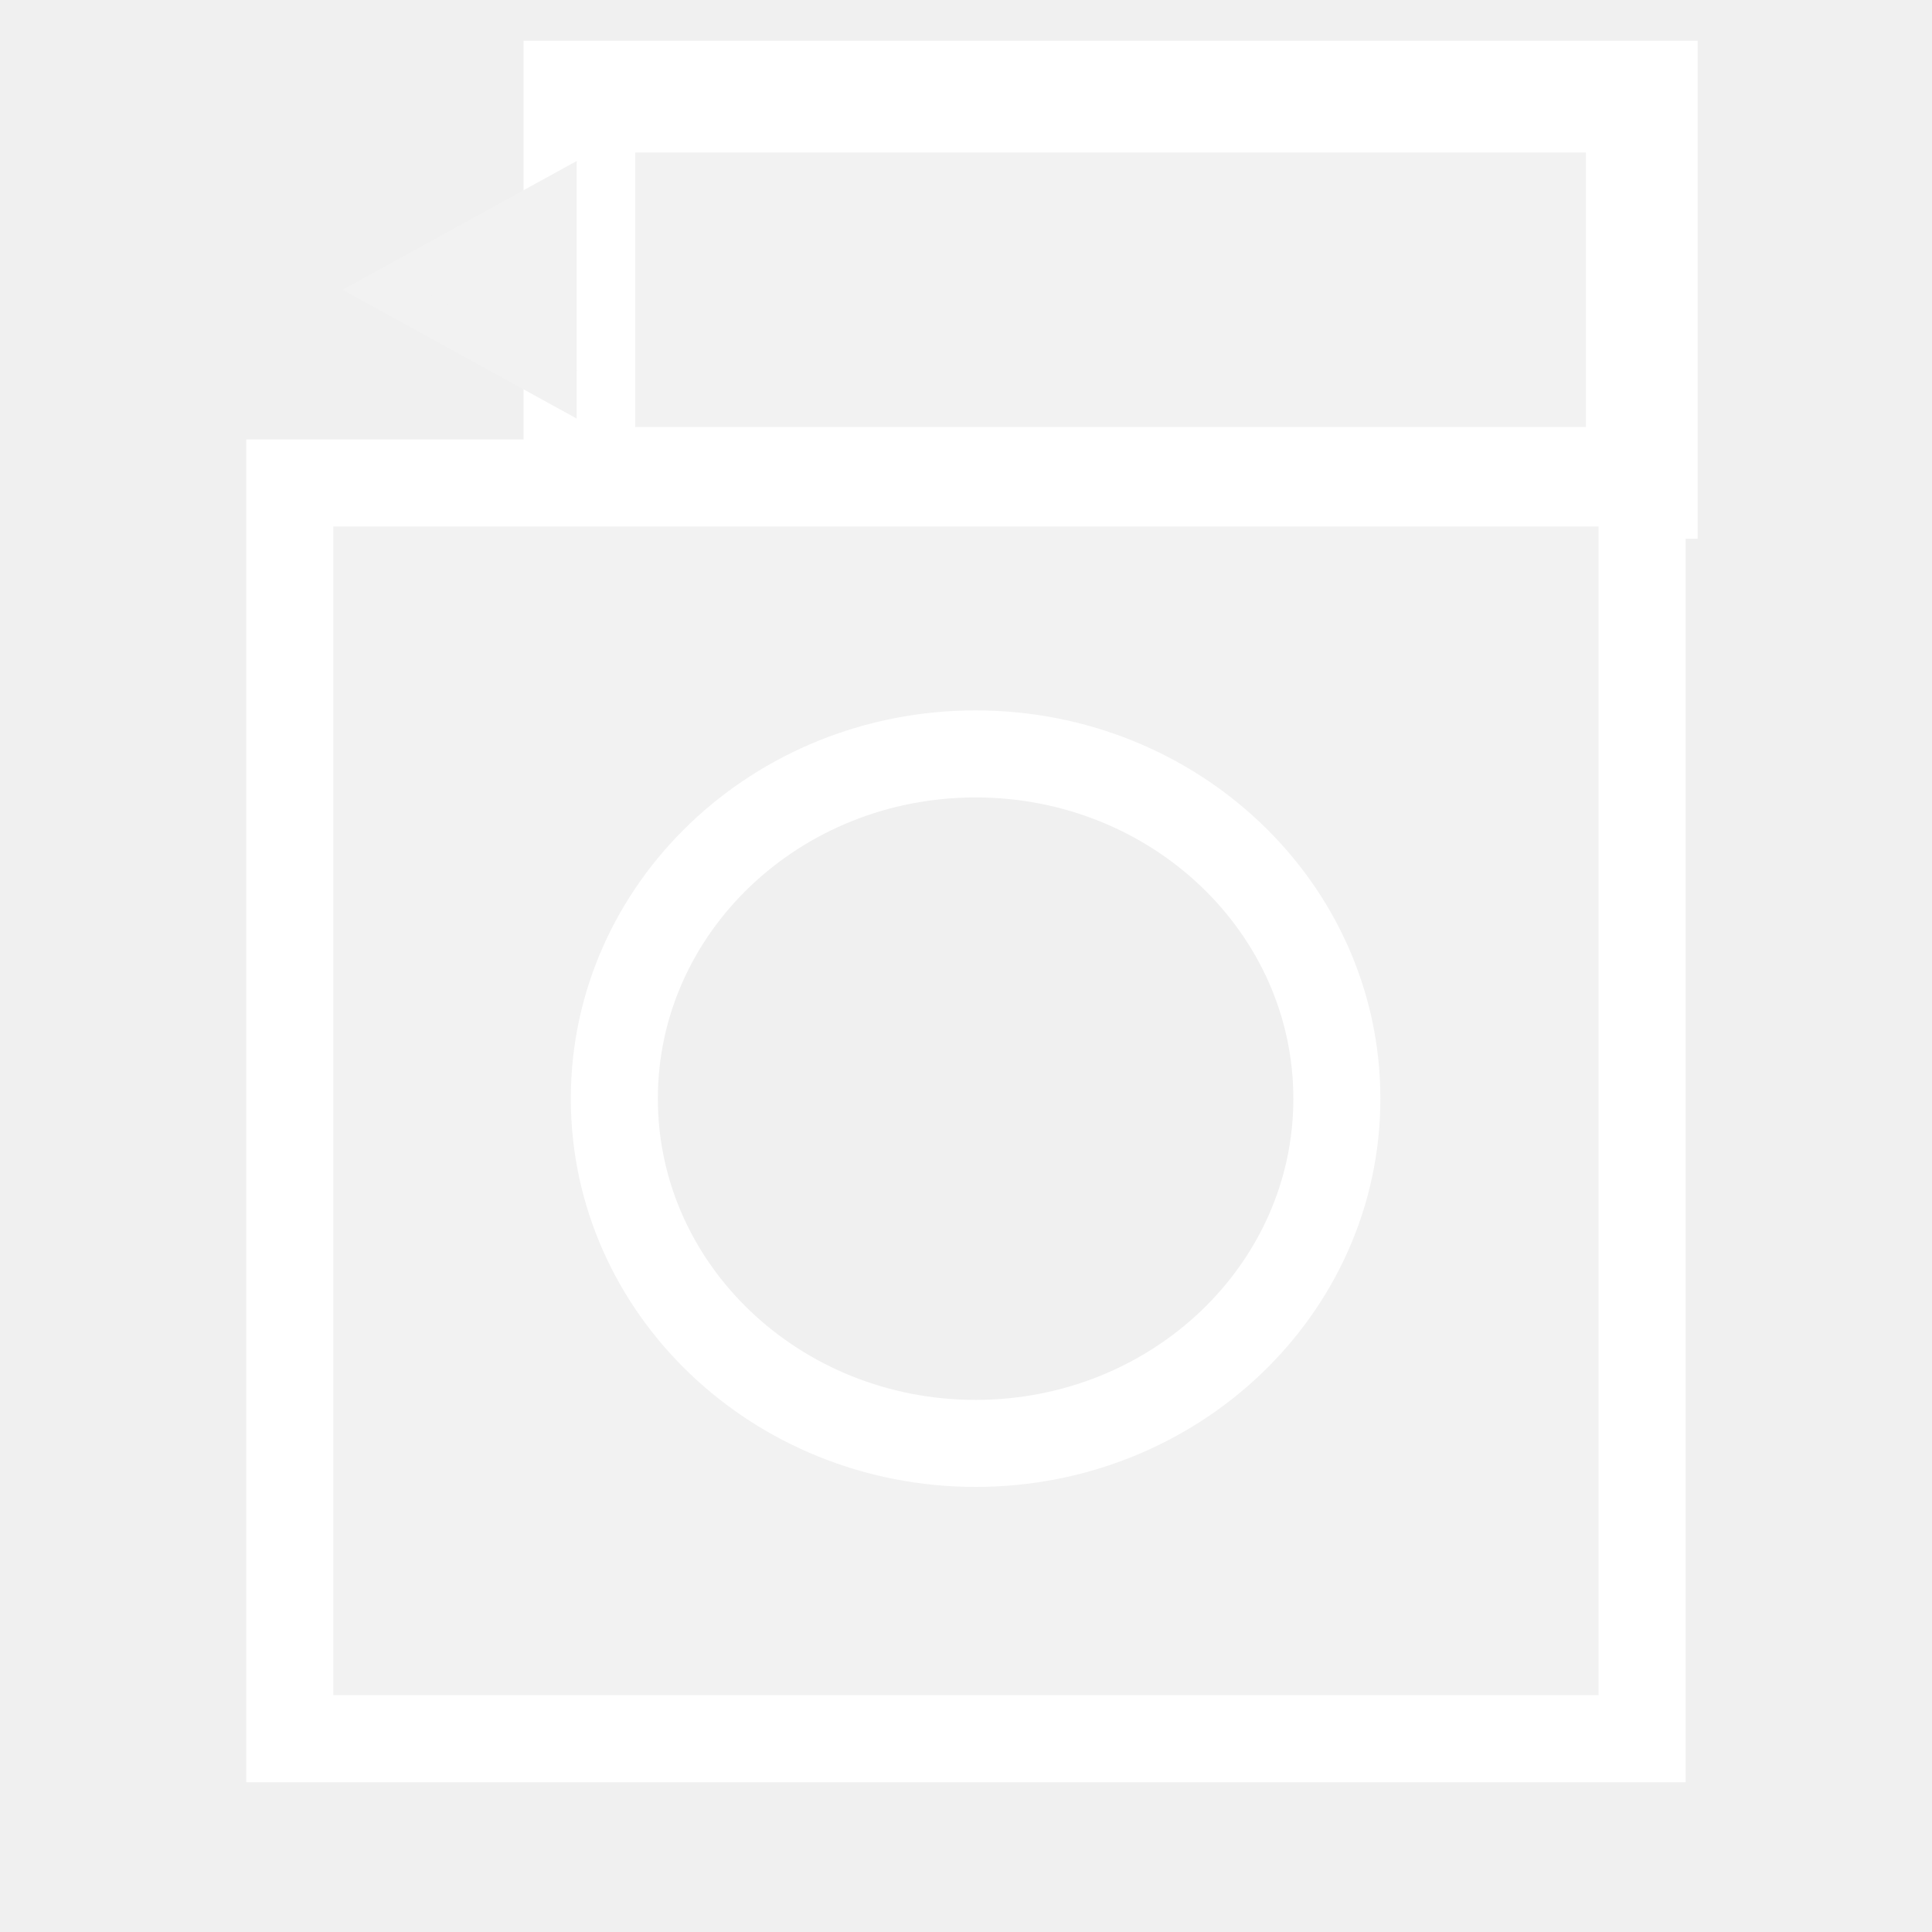
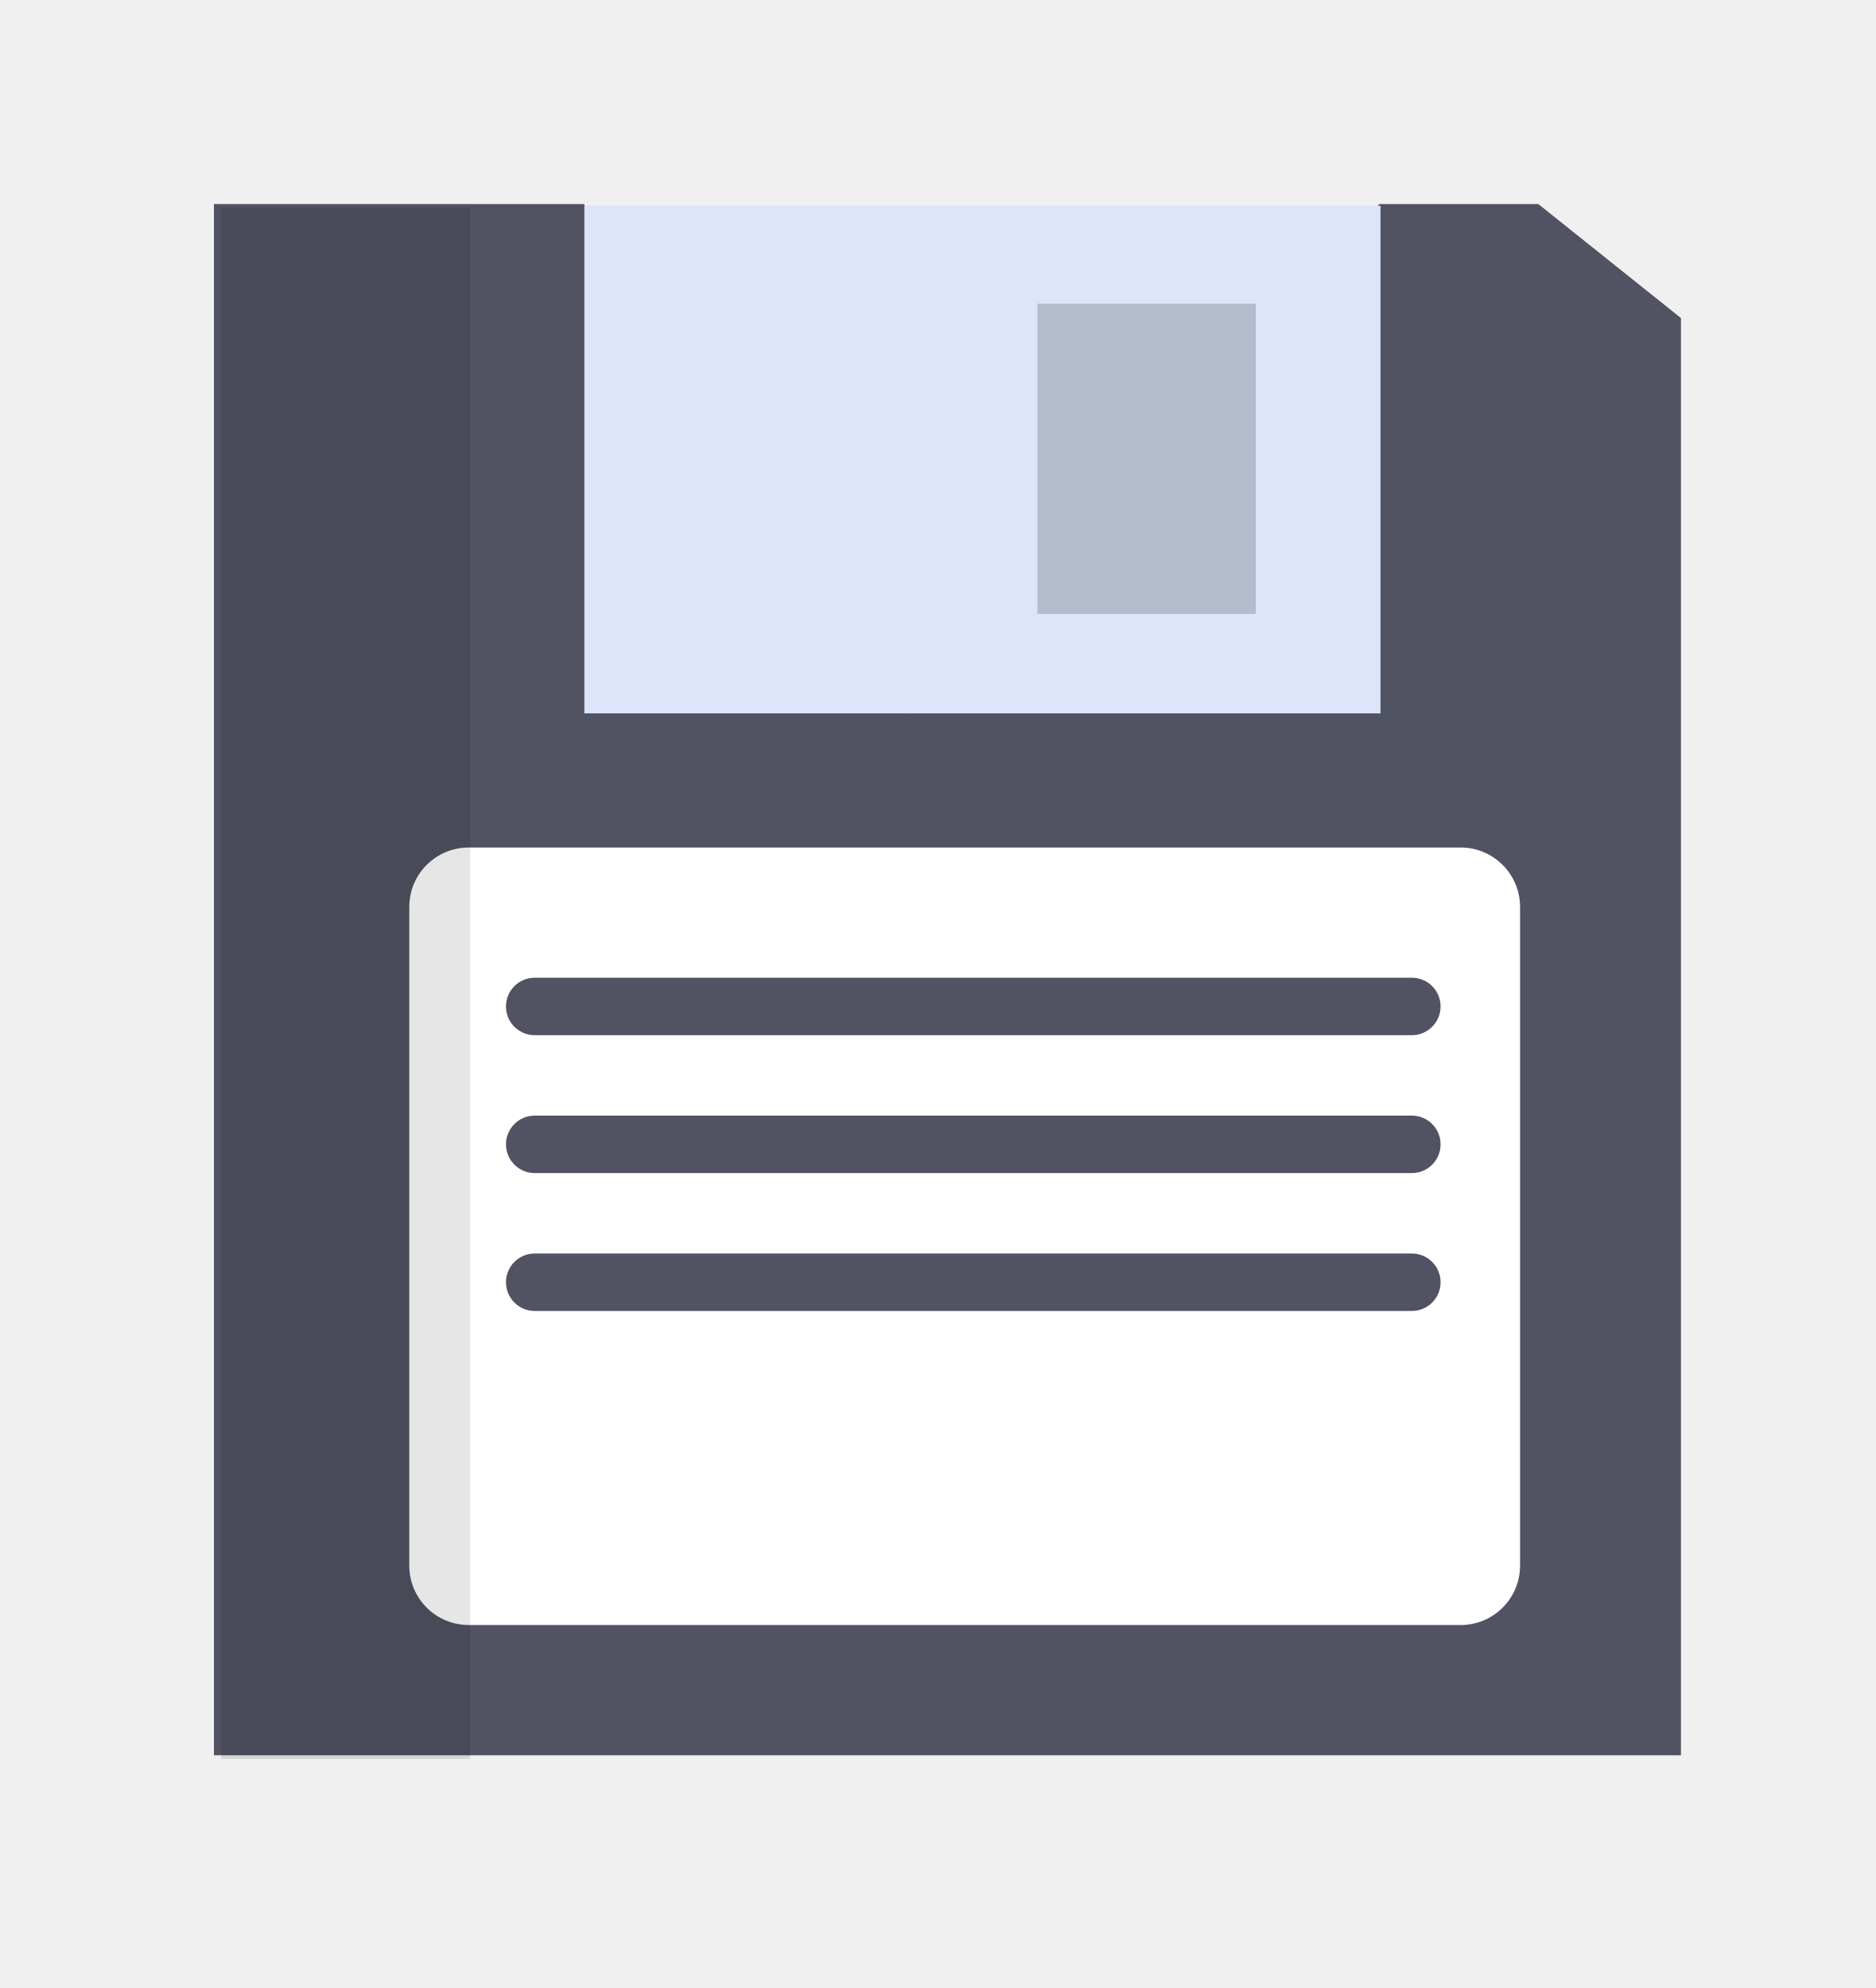
- <svg xmlns="http://www.w3.org/2000/svg" width="20" height="20" viewBox="0 0 5.292 5.292" version="1.1" id="svg8">
-   <defs id="defs2" />
-   <g id="layer1" transform="translate(0,-291.7083)">
-     <g id="ForwardPlayback">
-       <rect style="fill:#f2f2f2;stroke:#ffffff;stroke-width:0.306;-inkscape-stroke:none;stop-color:#000000" id="rect1076" width="2.91" height="1.058" x="1.587" y="291.973" />
-       <path id="rect846" style="fill:#f2f2f2;stroke:#ffffff;stroke-width:0.901;-inkscape-stroke:none;stop-color:#000000" d="M 3,5 V 18 H 17 V 5 Z m 7.1,2.805 a 3.74,3.569 0 0 1 3.74,3.568 3.74,3.569 0 0 1 -3.74,3.57 3.74,3.569 0 0 1 -3.74,-3.57 3.74,3.569 0 0 1 3.74,-3.568 z" transform="matrix(0.2645833,0,0,0.2645833,0,291.7083)" />
-       <path style="fill:#f2f2f2;stroke:#f2f2f2;stroke-opacity:1;-inkscape-stroke:none;stop-color:#000000" id="path972" d="M 6,3 1.5,5.598 1.5,0.402 Z" transform="matrix(-0.106904,3.9336595e-6,-3.7483614e-6,-0.1018402,1.686613,292.8076)" />
-     </g>
+ <svg xmlns="http://www.w3.org/2000/svg" version="1.1" id="Layer_1" viewBox="0 0 617.663 654.656" width="24.925" height="26.418">
+   <defs id="defs25" />
+   <polygon style="fill:#515262" points="136.28,0 14.466,0 14.466,510.817 497.534,510.817 497.534,37.531 450.564,0 398.209,0 241.811,167.75 " id="polygon2" transform="translate(55.97355,67.19487)" />
+   <rect x="192.406" y="67.747" style="fill:#dce5fa" width="262.169" height="167.17" id="rect4" />
+   <rect x="341.615" y="99.988" style="fill:#b4bbcc" width="71.893" height="102.163" id="rect6" />
+   <path style="fill:#ffffff" d="m 500.535,298.664 c 0,-10.812 -8.765,-19.575 -19.575,-19.575 H 154.34 c -10.812,0 -19.575,8.765 -19.575,19.575 v 216.889 c 0,10.812 8.765,19.575 19.575,19.575 h 326.619 c 10.812,0 19.575,-8.765 19.575,-19.575 v -216.889 z" id="path8" />
+   <g id="g16" transform="translate(55.97355,67.19487)">
+     <path style="fill:#515262" d="M 408.93,273.697 H 120.097 c -5.224,0 -9.46,-4.234 -9.46,-9.46 0,-5.226 4.235,-9.46 9.46,-9.46 H 408.93 c 5.224,0 9.46,4.234 9.46,9.46 0,5.226 -4.236,9.46 -9.46,9.46 z" id="path10" />
+     <path style="fill:#515262" d="M 408.93,319.103 H 120.097 c -5.224,0 -9.46,-4.234 -9.46,-9.46 0,-5.225 4.235,-9.46 9.46,-9.46 H 408.93 c 5.224,0 9.46,4.234 9.46,9.46 -10e-4,5.226 -4.236,9.46 -9.46,9.46 z" id="path12" />
+     <path style="fill:#515262" d="M 408.93,364.509 H 120.097 c -5.224,0 -9.46,-4.234 -9.46,-9.46 0,-5.225 4.235,-9.46 9.46,-9.46 H 408.93 c 5.224,0 9.46,4.234 9.46,9.46 -10e-4,5.226 -4.236,9.46 -9.46,9.46 z" id="path14" />
+   </g>
+   <g style="opacity:0.1" id="g20" transform="translate(55.97355,67.19487)">
+     <rect x="16.83" y="1.183" width="81.983" height="510.817" id="rect18" />
  </g>
</svg>
